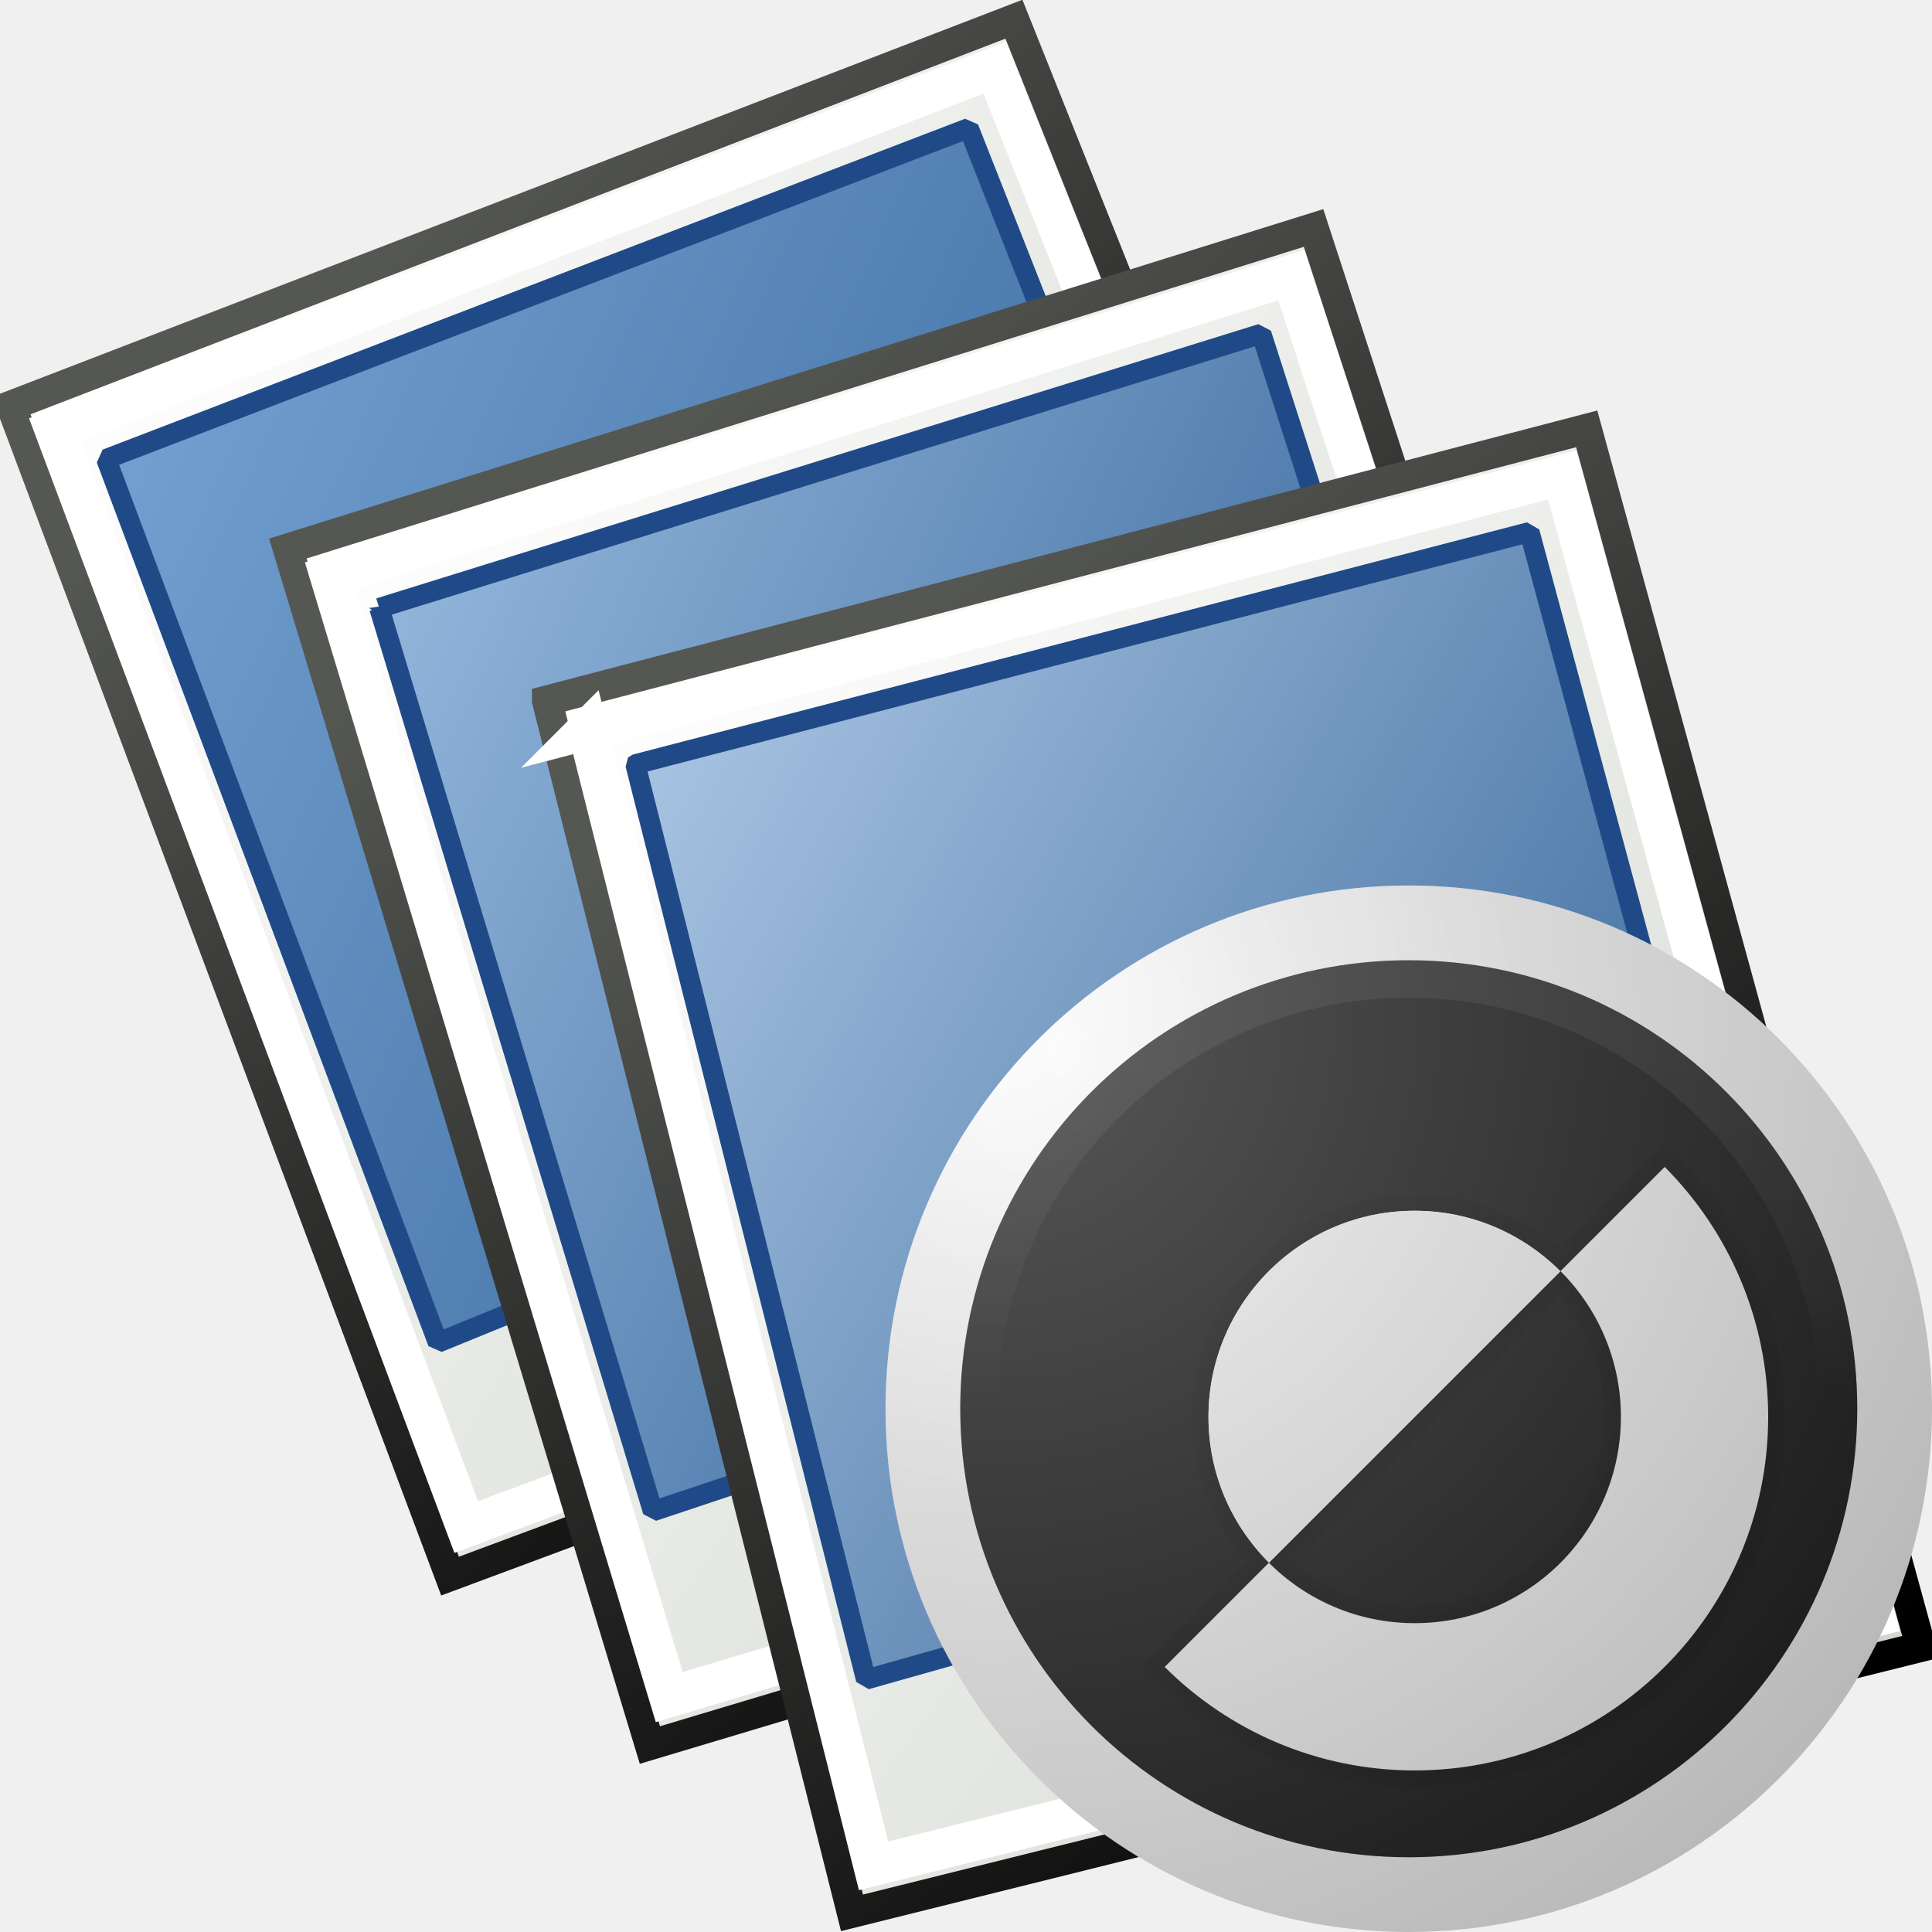
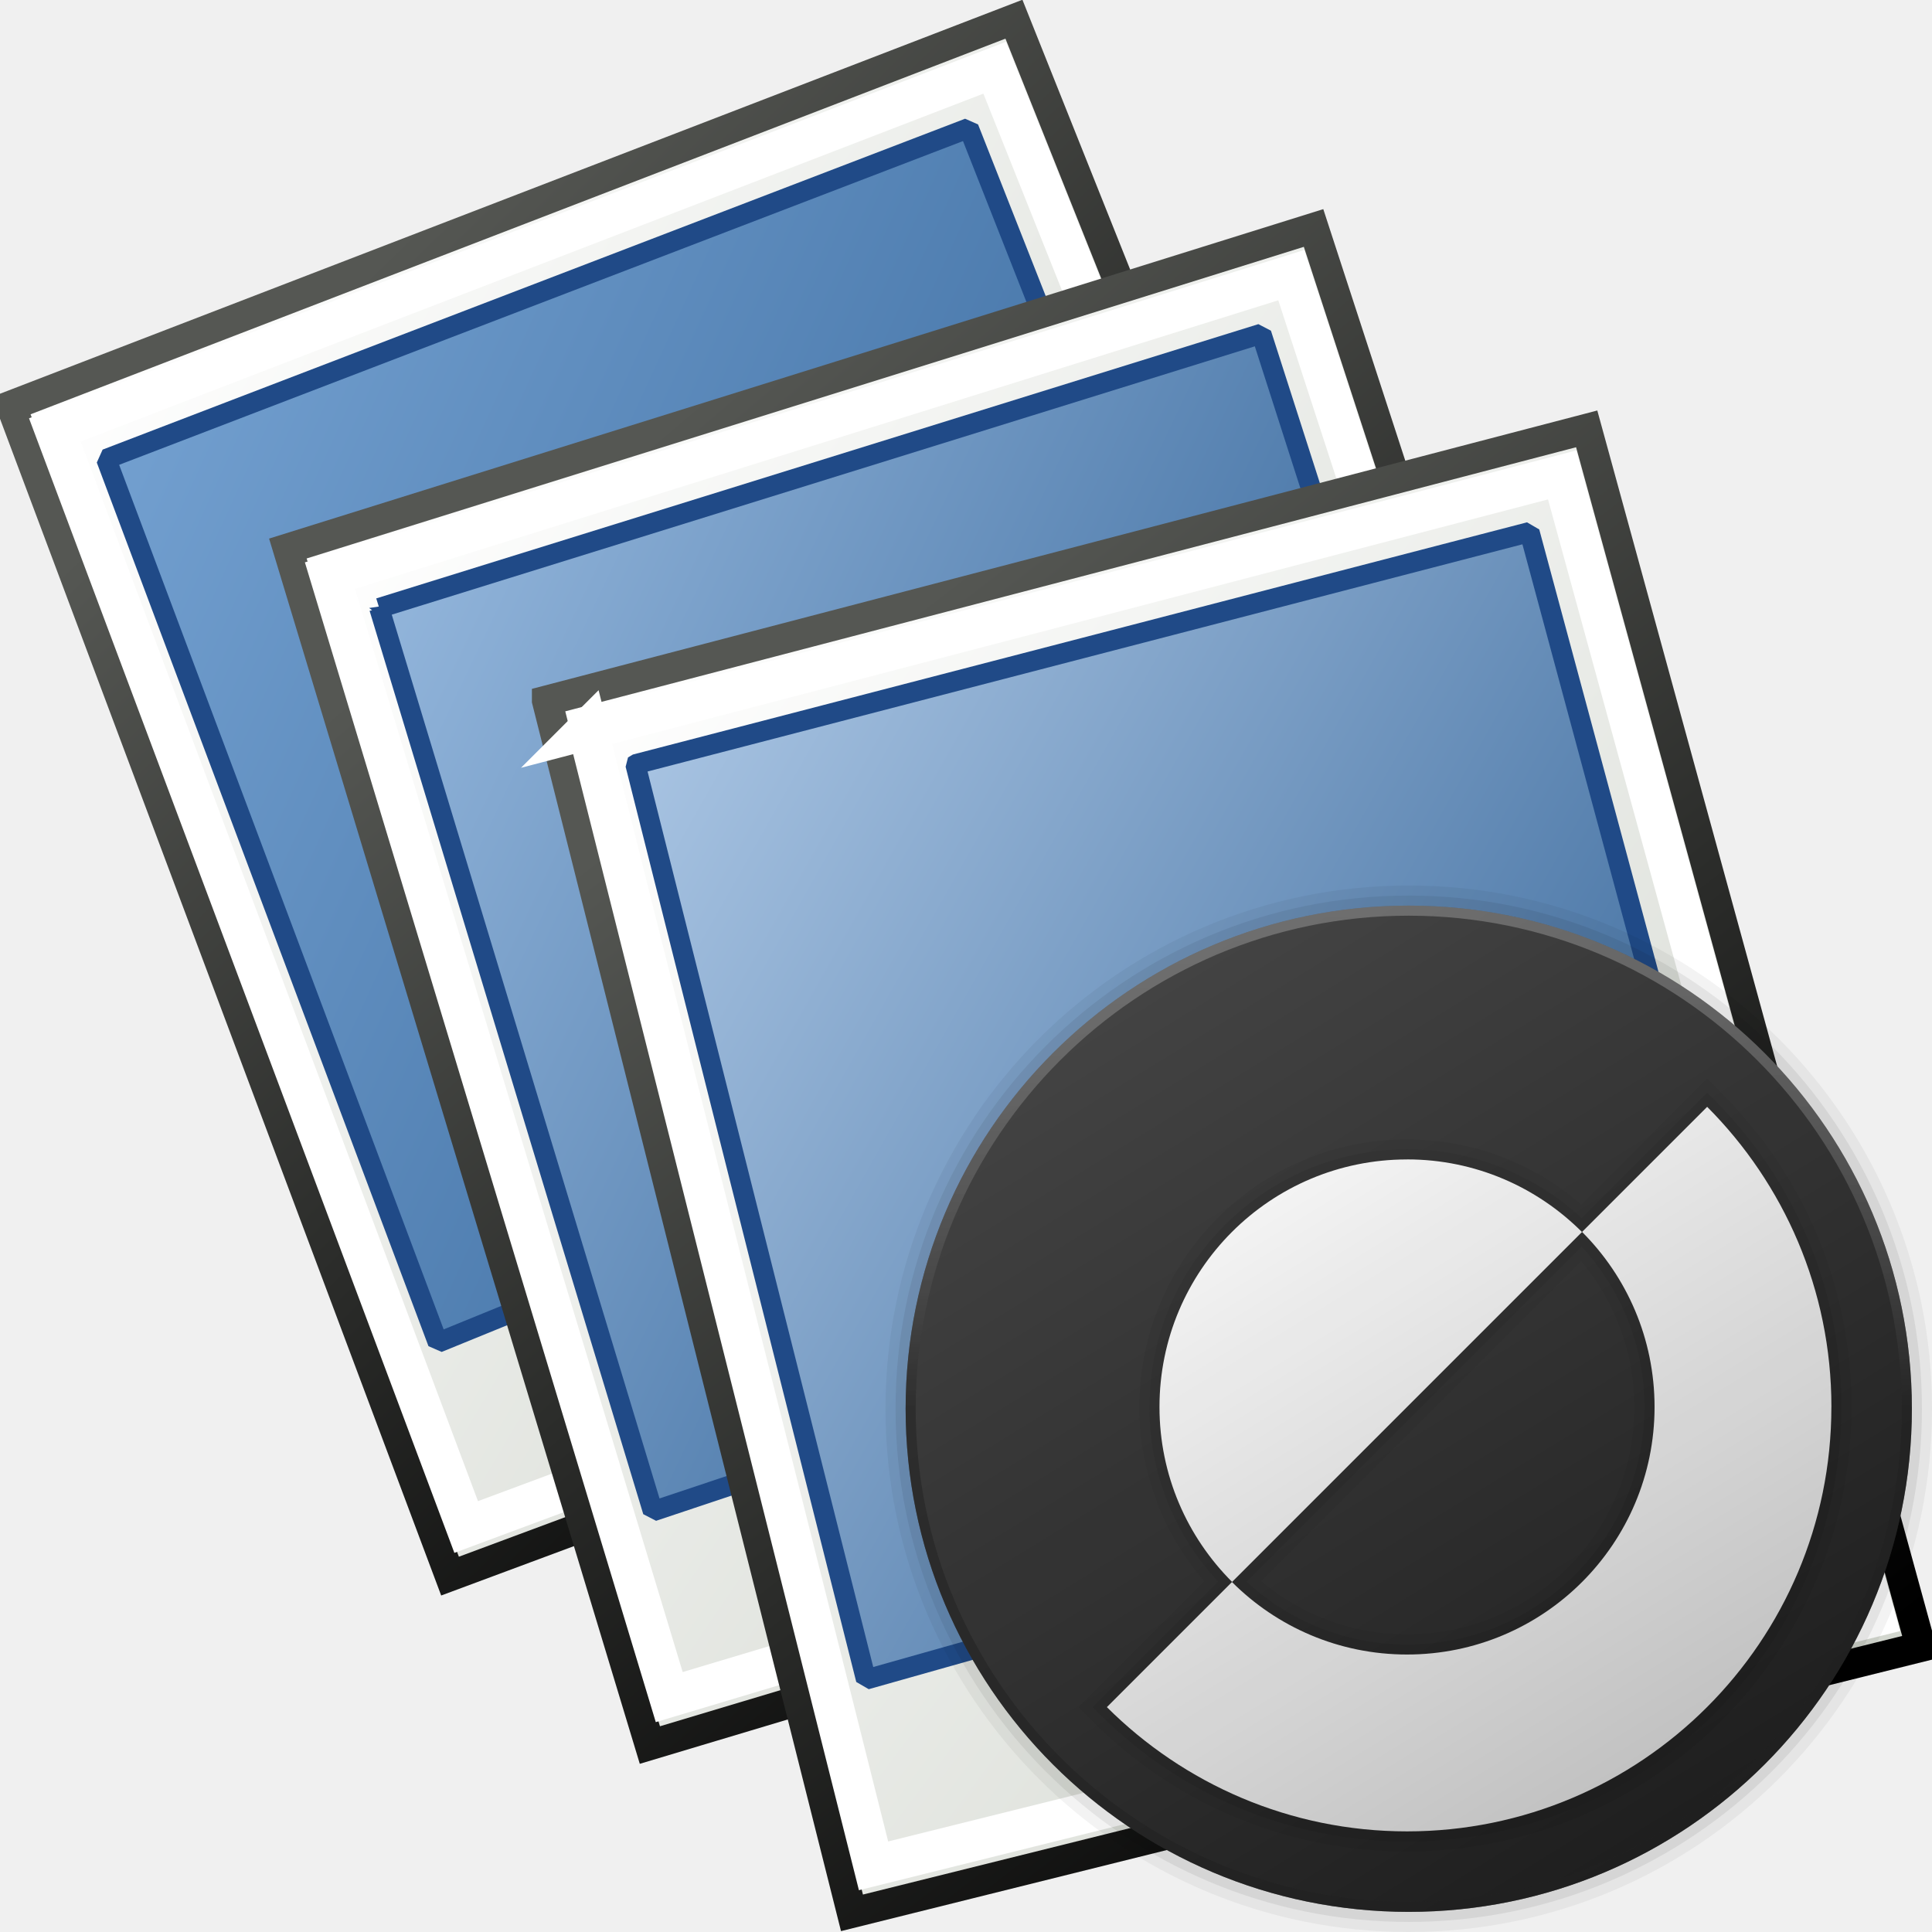
<svg xmlns="http://www.w3.org/2000/svg" xmlns:xlink="http://www.w3.org/1999/xlink" width="48" height="48" viewBox="0 0 48 48">
  <defs>
-     <linearGradient id="linear-gradient" x1="252.189" y1="-731.382" x2="295.975" y2="-747.525" gradientTransform="translate(-98.1315 -644.8878) rotate(10.4224) scale(.8556 -.8555)" gradientUnits="userSpaceOnUse">
+     <linearGradient id="linear-gradient" x1="396.375" y1="-1345.302" x2="440.161" y2="-1361.445" gradientTransform="translate(-124.4297 -1183.773) rotate(10.4224) scale(.8556 -.8555)" gradientUnits="userSpaceOnUse">
      <stop offset="0" stop-color="#fff" />
      <stop offset="1" stop-color="#d3d7cf" />
    </linearGradient>
-     <linearGradient id="linear-gradient-2" x1="96.666" y1="-859.679" x2="125.786" y2="-889.679" gradientTransform="translate(-73.4912 -709.4525) scale(.8352 -.8352)" gradientUnits="userSpaceOnUse">
+     <linearGradient id="linear-gradient-2" x1="193.745" y1="-1593.584" x2="222.866" y2="-1623.584" gradientTransform="translate(-154.572 -1322.408) scale(.8352 -.8352)" gradientUnits="userSpaceOnUse">
      <stop offset="0" stop-color="#555753" />
      <stop offset="1" stop-color="#000" />
    </linearGradient>
-     <linearGradient id="linear-gradient-3" x1="91.438" y1="-863.32" x2="126.998" y2="-879.597" gradientTransform="translate(-73.4912 -709.4525) scale(.8352 -.8352)" gradientUnits="userSpaceOnUse">
+     <linearGradient id="linear-gradient-3" x1="188.517" y1="-1597.225" x2="224.077" y2="-1613.502" gradientTransform="translate(-154.572 -1322.408) scale(.8352 -.8352)" gradientUnits="userSpaceOnUse">
      <stop offset="0" stop-color="#729fcf" />
      <stop offset="1" stop-color="#336397" />
    </linearGradient>
-     <linearGradient id="linear-gradient-4" x1="310.202" y1="-684.85" x2="353.988" y2="-700.993" gradientTransform="translate(-106.4327 -619.8617) rotate(14.1407) scale(.8556 -.8555)" xlink:href="#linear-gradient" />
-     <linearGradient id="linear-gradient-5" x1="163.739" y1="-823.551" x2="192.859" y2="-853.551" gradientTransform="translate(-77.6573 -682.6925) rotate(3.7182) scale(.8352 -.8352)" xlink:href="#linear-gradient-2" />
-     <linearGradient id="linear-gradient-6" x1="164.888" y1="-833.773" x2="196.91" y2="-846.511" gradientTransform="translate(-82.9017 -687.7592) rotate(3.7182) scale(.8352 -.8352)" gradientUnits="userSpaceOnUse">
+     <linearGradient id="linear-gradient-4" x1="471.2" y1="-1256.923" x2="514.986" y2="-1273.065" gradientTransform="translate(-120.4243 -1128.115) rotate(14.1407) scale(.8556 -.8555)" xlink:href="#linear-gradient" />
+     <linearGradient id="linear-gradient-5" x1="285.512" y1="-1518.412" x2="314.632" y2="-1548.412" gradientTransform="translate(-141.5126 -1268.413) rotate(3.7182) scale(.8352 -.8352)" xlink:href="#linear-gradient-2" />
+     <linearGradient id="linear-gradient-6" x1="286.661" y1="-1528.635" x2="318.683" y2="-1541.373" gradientTransform="translate(-146.757 -1273.48) rotate(3.7182) scale(.8352 -.8352)" gradientUnits="userSpaceOnUse">
      <stop offset="0" stop-color="#91b4da" />
      <stop offset="1" stop-color="#336397" />
    </linearGradient>
-     <linearGradient id="linear-gradient-7" x1="350.56" y1="-648.577" x2="394.346" y2="-664.72" gradientTransform="translate(-111.9299 -601.0625) rotate(16.8534) scale(.8556 -.8555)" xlink:href="#linear-gradient" />
-     <linearGradient id="linear-gradient-8" x1="211.121" y1="-794.486" x2="240.242" y2="-824.486" gradientTransform="translate(-80.213 -662.461) rotate(6.4309) scale(.8352 -.8352)" xlink:href="#linear-gradient-2" />
-     <linearGradient id="linear-gradient-9" x1="219.349" y1="-809.815" x2="254.556" y2="-824.765" gradientTransform="translate(-90.4192 -672.9834) rotate(6.4309) scale(.8352 -.8352)" gradientUnits="userSpaceOnUse">
+     <linearGradient id="linear-gradient-7" x1="522.093" y1="-1189.477" x2="565.878" y2="-1205.62" gradientTransform="translate(-118.2099 -1086.497) rotate(16.8534) scale(.8556 -.8555)" xlink:href="#linear-gradient" />
+     <linearGradient id="linear-gradient-8" x1="349.286" y1="-1459.895" x2="378.406" y2="-1489.895" gradientTransform="translate(-132.6345 -1227.636) rotate(6.4309) scale(.8352 -.8352)" xlink:href="#linear-gradient-2" />
+     <linearGradient id="linear-gradient-9" x1="357.514" y1="-1475.223" x2="392.72" y2="-1490.173" gradientTransform="translate(-142.8407 -1238.159) rotate(6.4309) scale(.8352 -.8352)" gradientUnits="userSpaceOnUse">
      <stop offset="0" stop-color="#a6c2e1" />
      <stop offset="1" stop-color="#336397" />
    </linearGradient>
-     <radialGradient id="radial-gradient" cx="26.643" cy="26.179" fx="26.643" fy="26.179" r="13" gradientUnits="userSpaceOnUse">
+     <linearGradient id="linear-gradient-10" x1="28.454" y1="24.349" x2="41.546" y2="45.651" gradientUnits="userSpaceOnUse">
+       <stop offset="0" stop-color="#464646" />
+       <stop offset="1" stop-color="#212121" />
+     </linearGradient>
+     <linearGradient id="linear-gradient-11" x1="28.587" y1="24.566" x2="41.413" y2="45.434" xlink:href="#linear-gradient-10" />
+     <linearGradient id="linear-gradient-12" x1="31.858" y1="29.641" x2="40.6" y2="43.865" gradientUnits="userSpaceOnUse">
      <stop offset="0" stop-color="#fff" />
-       <stop offset="1" stop-color="#f5f5f5" />
-     </radialGradient>
-     <linearGradient id="linear-gradient-10" x1="35" y1="46.143" x2="35" y2="23.857" gradientUnits="userSpaceOnUse">
+       <stop offset=".242" stop-color="#f2f2f2" />
+       <stop offset="1" stop-color="#ccc" />
+     </linearGradient>
+     <linearGradient id="linear-gradient-13" x1="35" y1="47.5" x2="35" y2="22.5" gradientUnits="userSpaceOnUse">
      <stop offset=".5" stop-color="#212121" />
      <stop offset="1" stop-color="#fff" stop-opacity=".5" />
    </linearGradient>
-     <radialGradient id="radial-gradient-2" cx="-1111.666" cy="1064.308" fx="-1111.666" fy="1064.308" r="29.938" gradientTransform="translate(-1020.525 -975.4018) rotate(-180) scale(.9402 -.9402)" gradientUnits="userSpaceOnUse">
-       <stop offset="0" stop-color="#fff" />
-       <stop offset=".405" stop-color="#929292" />
-       <stop offset=".816" stop-color="#2a2a2a" />
-       <stop offset=".975" stop-color="#000" />
-     </radialGradient>
  </defs>
  <g id="HOUDINI_ICONS">
    <g id="layer1">
      <path id="path5553" d="M.278,10.077L25.191.477l11.638,29.14-25.648,9.541L.278,10.077Z" style="fill:url(#linear-gradient); fill-rule:evenodd; stroke:url(#linear-gradient-2); stroke-width:.75px;" />
      <path id="path5597" d="M1.363,10.681L24.713,1.682l10.908,27.313-24.039,8.943L1.363,10.681Z" style="fill:none; stroke:#fff; stroke-width:1px;" />
      <path id="rect22923" d="M2.639,11.404L24.067,3.183l8.419,21.357-21.607,8.817L2.639,11.404Z" style="fill:url(#linear-gradient-3); stroke:#204a87; stroke-linejoin:bevel; stroke-width:.5px;" />
      <path id="path23445" d="M7.152,13.628l25.483-7.964,9.724,29.834-26.213,7.857L7.152,13.628Z" style="fill:url(#linear-gradient-4); fill-rule:evenodd; stroke:url(#linear-gradient-5); stroke-width:.75px;" />
      <path id="path23447" d="M8.197,14.301l23.884-7.465,9.114,27.963-24.568,7.365L8.197,14.301Z" style="fill:none; stroke:#fff; stroke-width:1px;" />
      <path id="path23449" d="M9.422,15.106l21.916-6.814,7.017,21.858-22.134,7.397-6.799-22.442Z" style="fill:url(#linear-gradient-6); stroke:#204a87; stroke-linejoin:bevel; stroke-width:.5px;" />
      <path id="path23457" d="M13.59,17.404l25.831-6.749,8.301,30.261-26.555,6.608-7.577-30.119Z" style="fill:url(#linear-gradient-7); fill-rule:evenodd; stroke:url(#linear-gradient-8); stroke-width:.75px;" />
      <path id="path23459" d="M14.601,18.126l24.211-6.327,7.78,28.363-24.889,6.194-7.101-28.231Z" style="fill:none; stroke:#fff; stroke-width:1px;" />
      <path id="path23461" d="M15.787,18.988l22.214-5.769,5.974,22.166-22.459,6.342-5.73-22.738Z" style="fill:url(#linear-gradient-9); stroke:#204a87; stroke-linejoin:bevel; stroke-width:.5px;" />
    </g>
  </g>
  <g id="SYMBOLS">
-     <g id="jellyfish">
-       <g id="badge">
-         <circle id="jf_rim" cx="35" cy="35" r="13" style="fill:url(#radial-gradient); stroke-width:0px;" />
-         <circle id="inner_rim" cx="35" cy="35" r="11.143" style="fill:#212121; stroke-width:0px;" />
-         <path d="M35.148,44.403c-2.454,0-4.764-.956-6.505-2.693l-.295-.295,2.607-2.606c-.869-1.008-1.346-2.28-1.346-3.605,0-3.055,2.485-5.54,5.54-5.54,1.325,0,2.597.476,3.605,1.345l2.607-2.607.294.296c1.736,1.742,2.693,4.052,2.693,6.505,0,5.072-4.127,9.199-9.199,9.199ZM32.131,38.809c.848.712,1.911,1.101,3.017,1.101,2.595,0,4.707-2.111,4.707-4.707,0-1.106-.39-2.169-1.101-3.017l-6.623,6.623Z" style="opacity:.05; stroke-width:0px;" />
-         <path d="M41.507,28.846l-.147-.148-2.598,2.598c-.989-.916-2.262-1.424-3.613-1.424-2.94,0-5.332,2.392-5.332,5.332,0,1.351.507,2.624,1.424,3.613l-2.598,2.598.148.147c1.702,1.697,3.96,2.632,6.358,2.632,4.958,0,8.991-4.033,8.991-8.991,0-2.398-.935-4.656-2.632-6.358ZM35.148,40.119c-1.243,0-2.412-.463-3.321-1.3l6.937-6.937c.837.909,1.3,2.079,1.3,3.321,0,2.71-2.205,4.915-4.915,4.915Z" style="opacity:.07; stroke-width:0px;" />
-         <path d="M38.768,31.583l-7.241,7.241c-.927-.927-1.503-2.205-1.503-3.62,0-2.83,2.293-5.123,5.123-5.123,1.415,0,2.693.576,3.62,1.503Z" style="fill:#f5f5f5; stroke-width:0px;" />
-         <path d="M41.359,28.992l-2.589,2.589c.927.927,1.501,2.208,1.501,3.623,0,2.829-2.294,5.123-5.123,5.123-1.415,0-2.696-.573-3.623-1.501l-2.589,2.589c1.591,1.586,3.786,2.571,6.211,2.571,4.85,0,8.783-3.933,8.783-8.783,0-2.425-.986-4.621-2.571-6.211Z" style="fill:#f5f5f5; stroke-width:0px;" />
-         <path d="M38.768,31.583l-7.241,7.241c-.927-.927-1.503-2.205-1.503-3.62,0-2.83,2.293-5.123,5.123-5.123,1.415,0,2.693.576,3.62,1.503Z" style="fill:#f5f5f5; stroke-width:0px;" />
-         <path d="M35,23.857c-6.154,0-11.143,4.989-11.143,11.143s4.989,11.143,11.143,11.143,11.143-4.989,11.143-11.143-4.989-11.143-11.143-11.143ZM35,45.214c-5.632,0-10.214-4.583-10.214-10.214s4.582-10.214,10.214-10.214,10.214,4.583,10.214,10.214-4.582,10.214-10.214,10.214Z" style="fill:url(#linear-gradient-10); opacity:.15; stroke-width:0px;" />
-         <circle id="glass" cx="35" cy="35" r="13" style="fill:url(#radial-gradient-2); isolation:isolate; opacity:.25; stroke-width:0px;" />
-       </g>
-     </g>
+     <circle cx="35" cy="35" r="12.75" style="opacity:.07; stroke-width:0px;" />
+     <circle id="background_round" cx="35" cy="35" r="12.5" style="fill:url(#linear-gradient-10); stroke-width:0px;" />
+     <circle cx="35" cy="35" r="12.25" style="fill:url(#linear-gradient-11); stroke-width:0px;" />
+     <path id="shadow" d="M34.956,46c-2.945,0-5.719-1.148-7.81-3.232l-.354-.354,3.129-3.129c-1.044-1.21-1.615-2.737-1.615-4.328,0-3.667,2.983-6.65,6.65-6.65,1.59,0,3.118.572,4.328,1.615l3.13-3.129.353.355c2.084,2.091,3.233,4.864,3.233,7.809,0,6.089-4.954,11.043-11.043,11.043ZM31.335,39.285c1.018.855,2.294,1.322,3.622,1.322,3.116,0,5.65-2.535,5.65-5.65,0-1.328-.468-2.603-1.322-3.622l-7.95,7.95Z" style="opacity:.05; stroke-width:0px;" />
+     <path id="shadow-2" d="M42.59,27.324l-.177-.178-3.119,3.119c-1.188-1.1-2.715-1.709-4.338-1.709-3.529,0-6.4,2.871-6.4,6.4,0,1.622.609,3.151,1.709,4.338l-3.119,3.119.177.177c2.044,2.038,4.754,3.16,7.633,3.16,5.951,0,10.793-4.842,10.793-10.793,0-2.878-1.122-5.589-3.16-7.633ZM34.956,40.857c-1.492,0-2.895-.556-3.987-1.56l8.327-8.327c1.004,1.092,1.56,2.495,1.56,3.987,0,3.253-2.647,5.9-5.9,5.9Z" style="opacity:.07; stroke-width:0px;" />
+     <path id="logo" d="M45.5,34.957c0,5.822-4.721,10.543-10.543,10.543-2.911,0-5.547-1.183-7.457-3.087l3.108-3.108c1.113,1.113,2.651,1.801,4.349,1.801,3.397,0,6.15-2.754,6.15-6.15,0-1.698-.688-3.236-1.801-4.349l3.108-3.108c1.904,1.909,3.087,4.545,3.087,7.457ZM34.957,28.806c-3.397,0-6.15,2.753-6.15,6.15,0,1.699.691,3.233,1.804,4.346l8.693-8.693c-1.113-1.113-2.648-1.804-4.346-1.804Z" style="fill:url(#linear-gradient-12); stroke-width:0px;" />
+     <path d="M35,22.5c-6.904,0-12.5,5.596-12.5,12.5s5.596,12.5,12.5,12.5,12.5-5.596,12.5-12.5-5.596-12.5-12.5-12.5ZM35,47.25c-6.755,0-12.25-5.495-12.25-12.25s5.495-12.25,12.25-12.25,12.25,5.495,12.25,12.25-5.495,12.25-12.25,12.25Z" style="fill:url(#linear-gradient-13); opacity:.5; stroke-width:0px;" />
+     <circle cx="35" cy="35" r="13" style="opacity:.05; stroke-width:0px;" />
  </g>
</svg>
